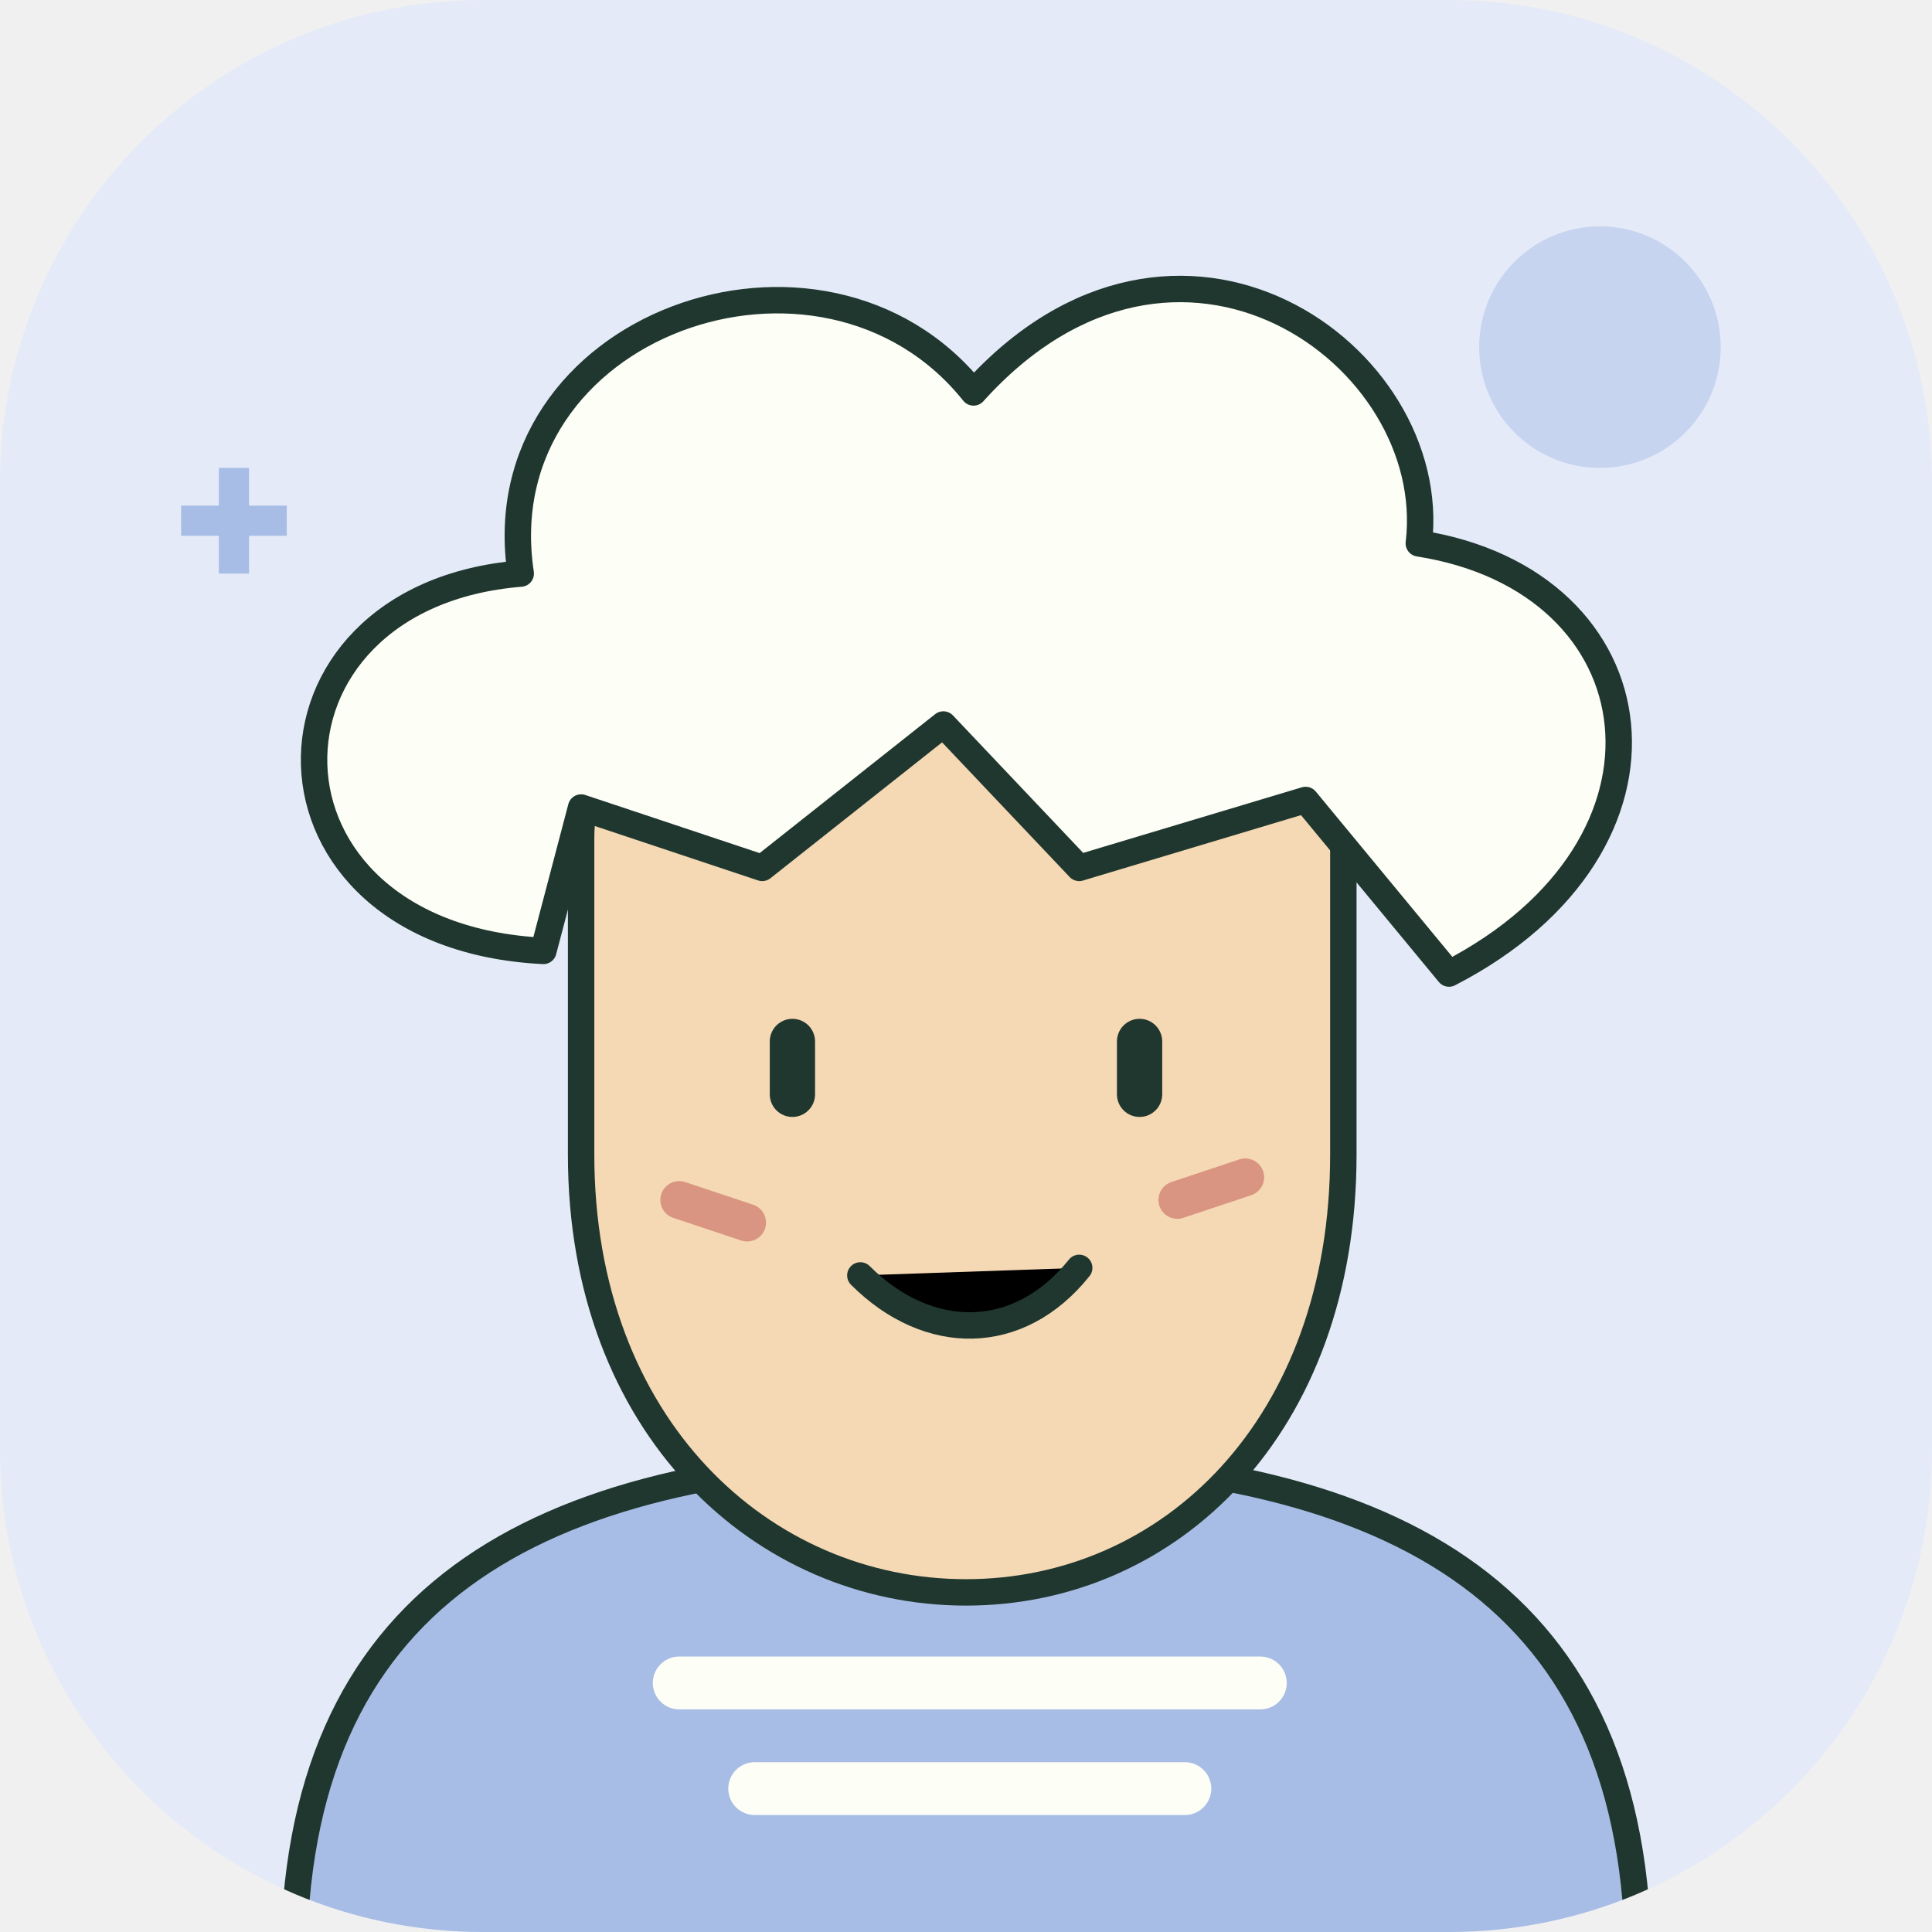
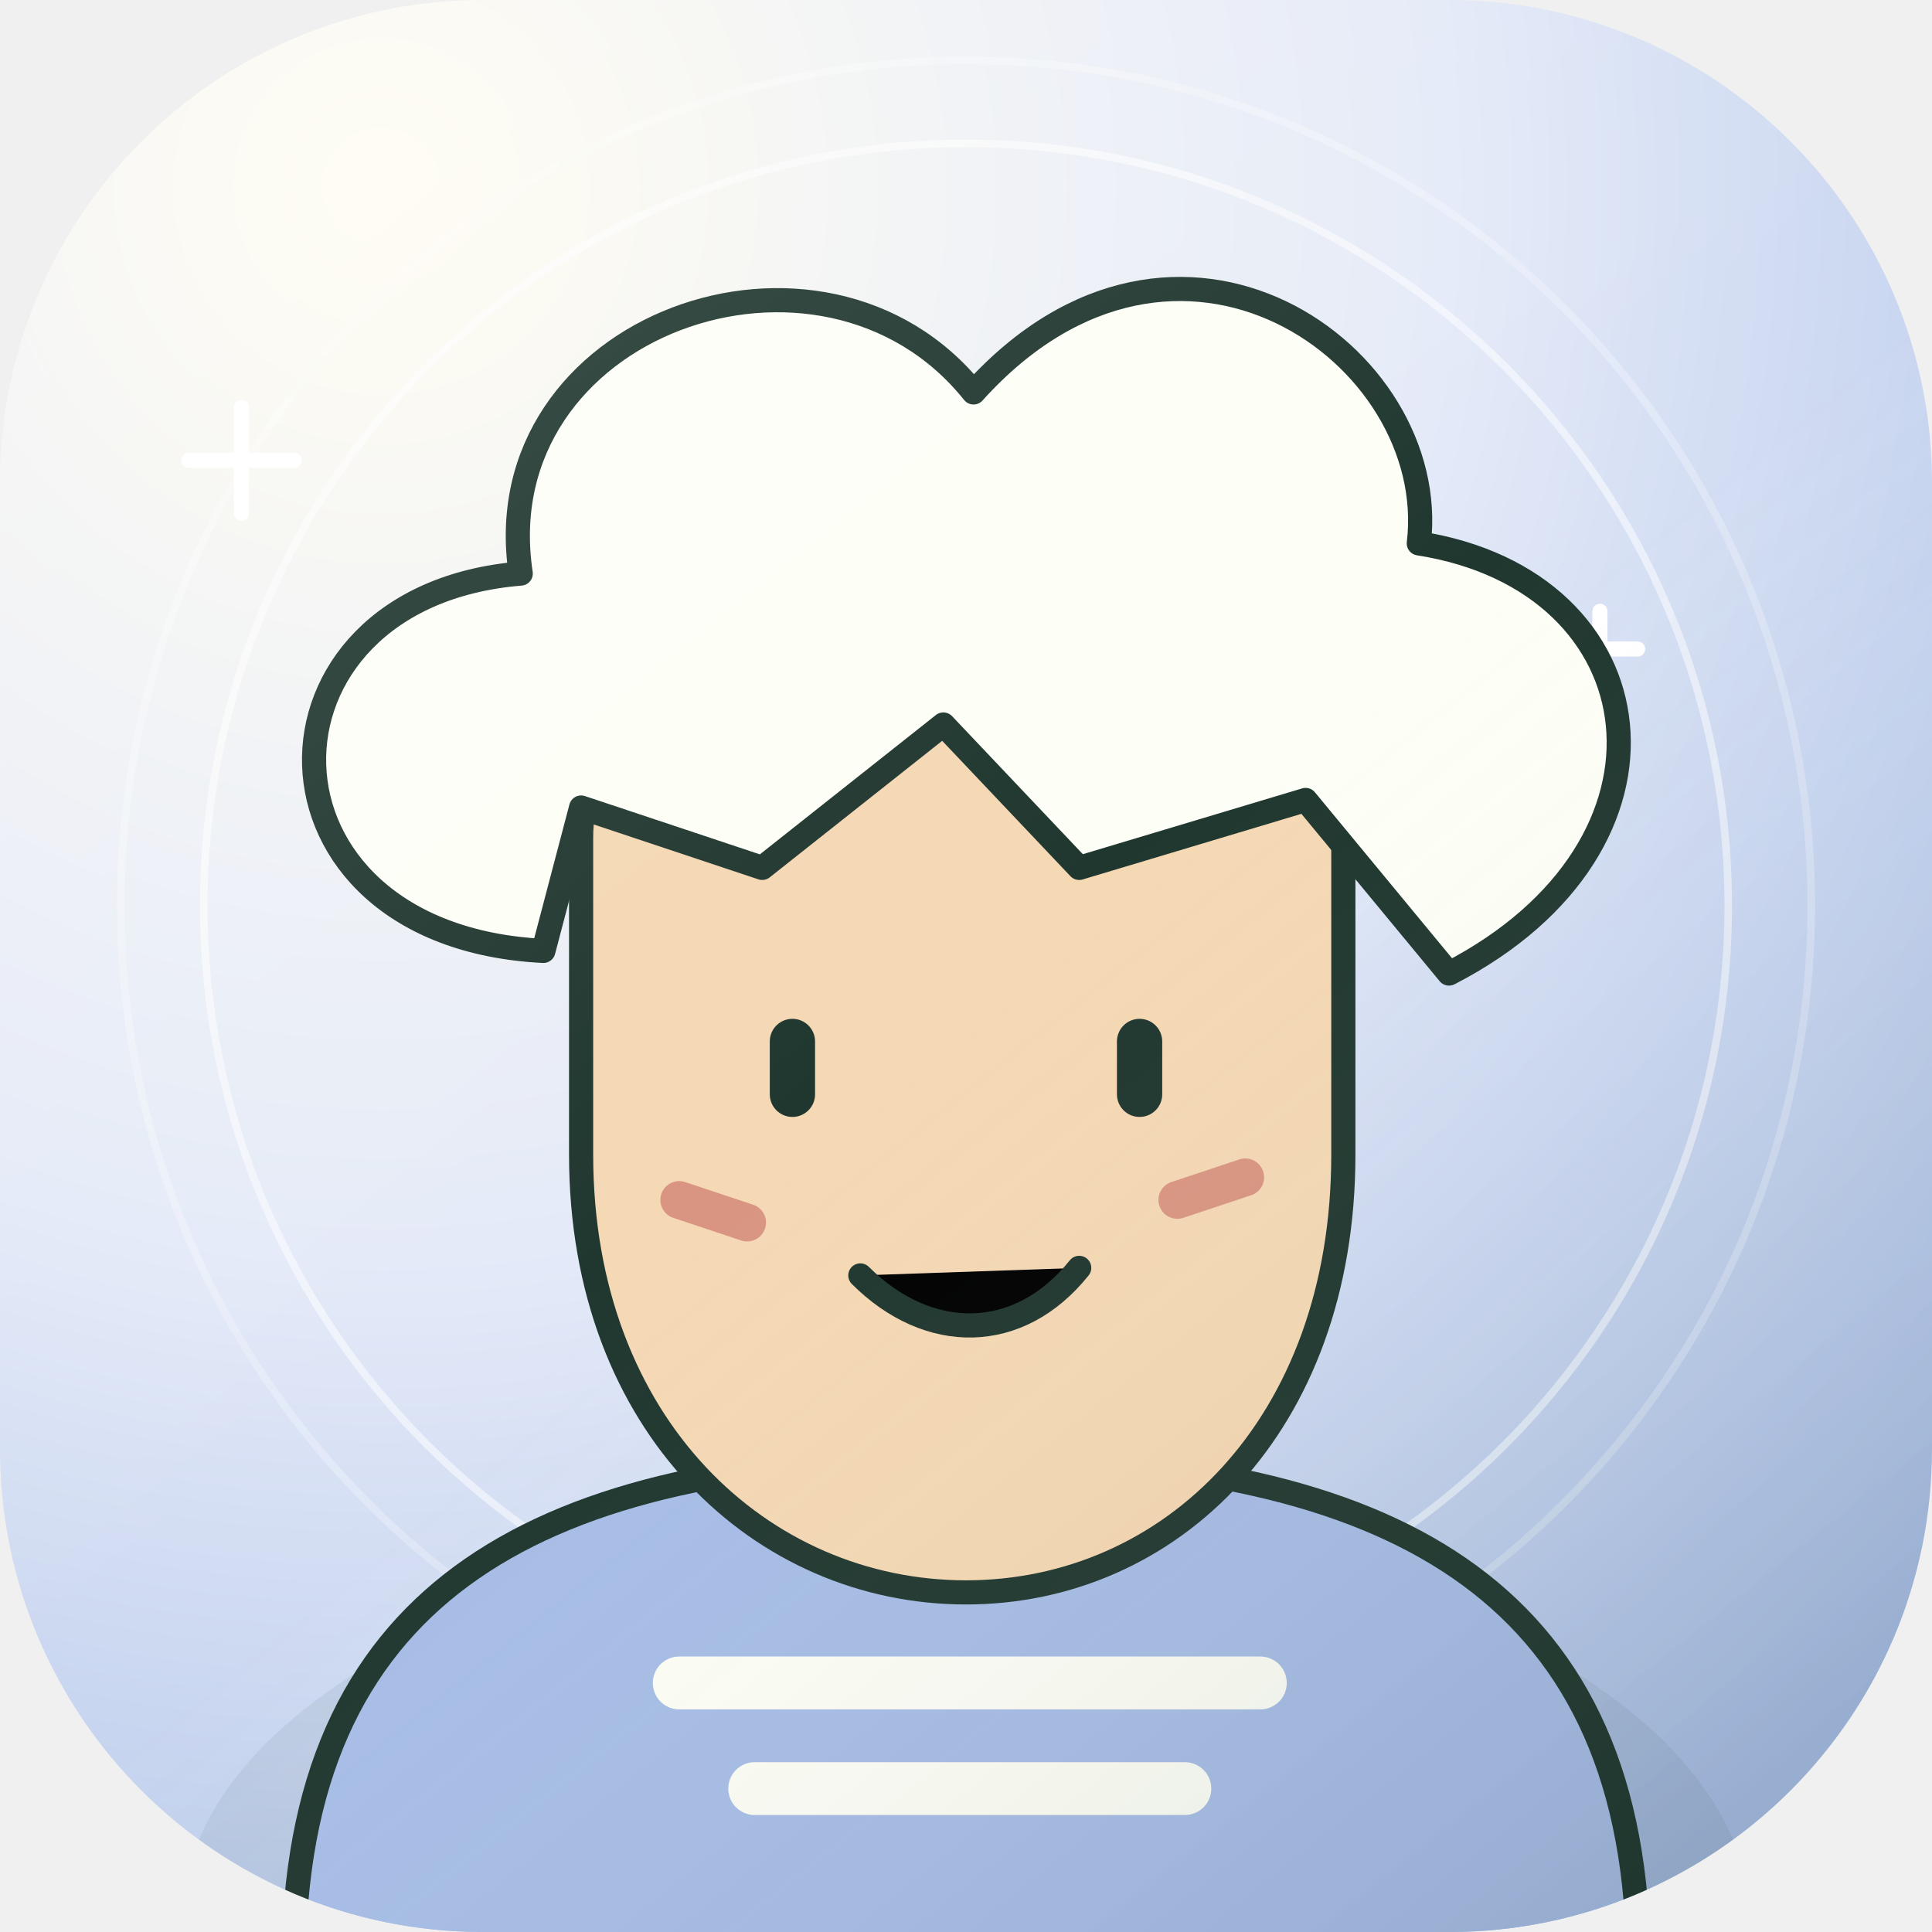
- <svg xmlns="http://www.w3.org/2000/svg" viewBox="0 0 256 256" width="256" height="256">
+ <svg xmlns="http://www.w3.org/2000/svg" viewBox="0 0 256 256" width="512" height="512">
  <defs>
    <clipPath id="crop">
      <rect width="256" height="256" rx="64" />
    </clipPath>
+     <radialGradient id="back" cx=".2" cy=".1" r="1.1">
+       <stop stop-color="#FFFCF1" />
+       <stop offset=".5" stop-color="#E4EAF8" />
+       <stop offset="1" stop-color="#A7BDE6" />
+     </radialGradient>
+     <linearGradient id="light" x2=".8" y2="1">
+       <stop stop-color="#FFF" stop-opacity=".18" />
+       <stop offset=".55" stop-color="#FFF" stop-opacity="0" />
+       <stop offset="1" stop-color="#20372F" stop-opacity=".12" />
+     </linearGradient>
  </defs>
  <g clip-path="url(#crop)">
-     <rect width="256" height="256" fill="#E4EAF8" />
-     <circle cx="212" cy="46" r="16" fill="#A7BDE6" opacity=".5" />
-     <path d="M24 69h14m-7-7v14" stroke="#A7BDE6" stroke-width="4" />
-     <g stroke="#20372F" stroke-width="3.5" stroke-linecap="round" stroke-linejoin="round">
+     <rect width="256" height="256" fill="url(#back)" />
+     <circle cx="128" cy="120" r="101" fill="none" stroke="#FFF" stroke-opacity=".5" />
+     <circle cx="128" cy="120" r="112" fill="none" stroke="#FFF" stroke-opacity=".25" />
+     <ellipse cx="128" cy="255" rx="104" ry="53" fill="#20372F" opacity=".07" />
+     <path d="M25 61h14m-7-7v14m175 18h10m-5-5v10" stroke="#FFF" stroke-width="2" stroke-linecap="round" />
+     <g stroke="#20372F" stroke-width="3.2" stroke-linecap="round" stroke-linejoin="round">
      <path d="M39 256c2-47 35-63 89-63s87 16 89 63" fill="#A7BDE6" />
      <path d="M77 111c0-39 101-39 101 0v42c0 36-23 58-50 58s-51-22-51-58Z" fill="#F5D8B4" />
      <path d="M105 138v7m46-7v7" stroke-width="6" />
      <path d="M114 169c9 9 21 9 29-1" />
      <path d="m90 159 9 3m57-3 9-3" stroke="#D99581" stroke-width="5" />
      <path d="M72 126C32 124 32 79 69 76c-5-33 40-49 60-24 27-30 62-5 59 20 32 5 37 40 4 57l-19-23-30 9-18-19-24 19-24-8Z" fill="#FDFEF6" />
      <path d="M90 223h77m-67 14h57" stroke="#FDFEF6" stroke-width="7" />
    </g>
+     <rect width="256" height="256" fill="url(#light)" />
  </g>
</svg>
